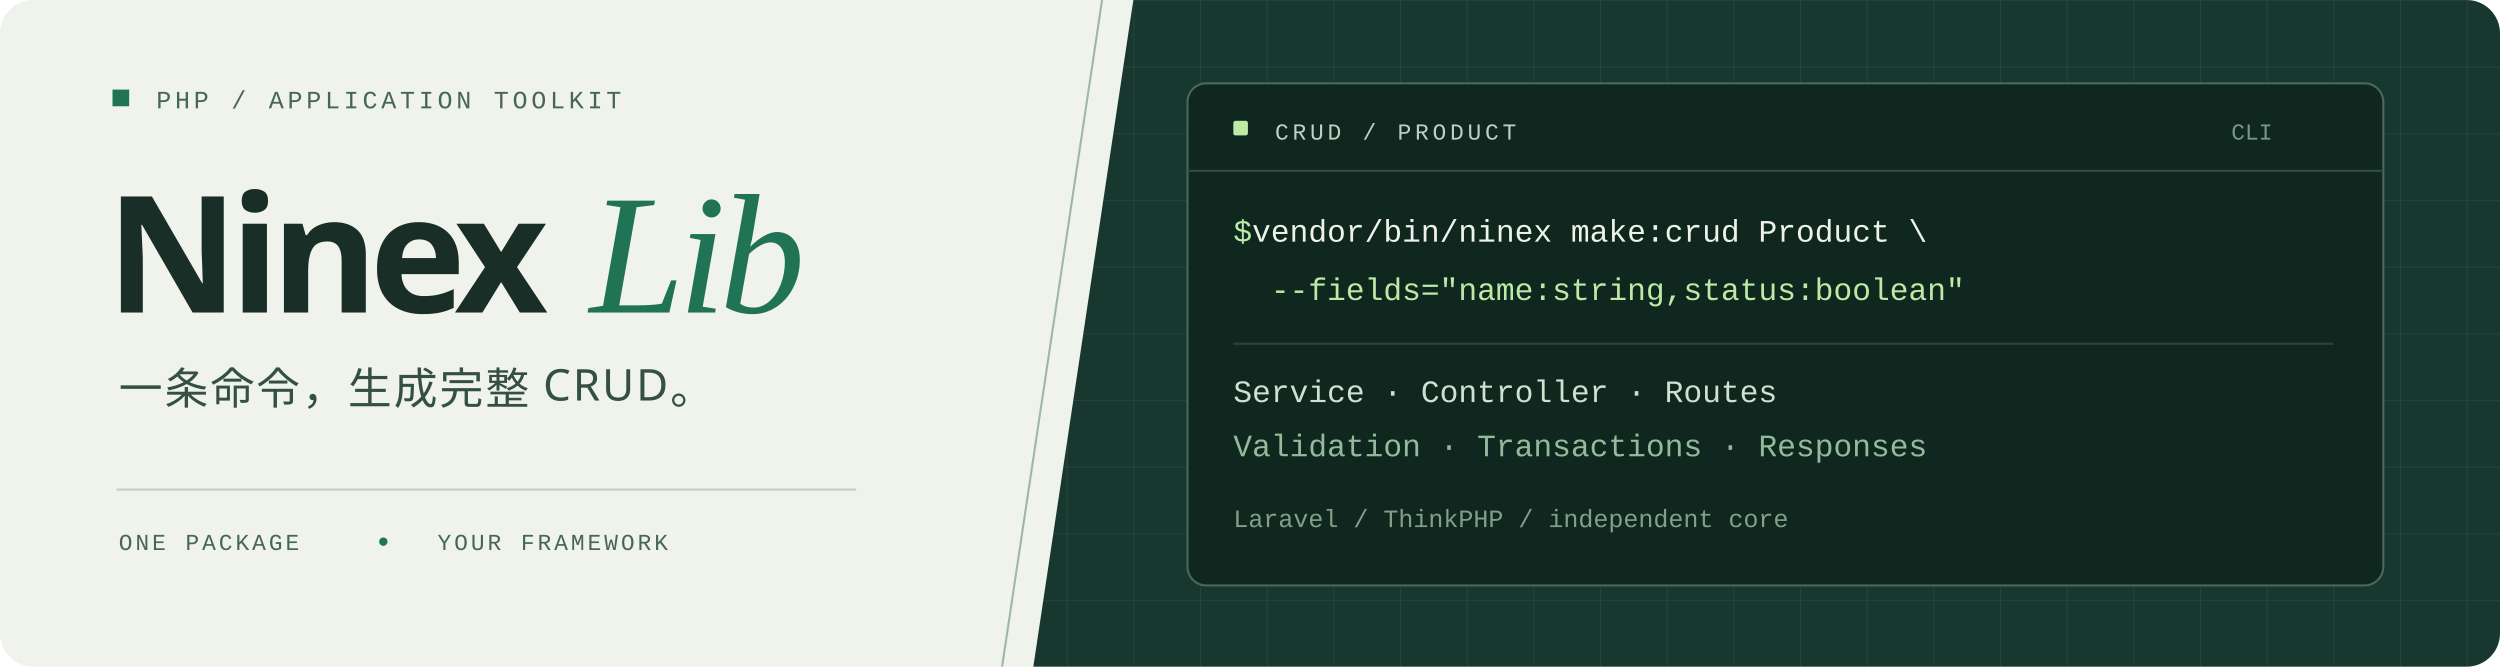
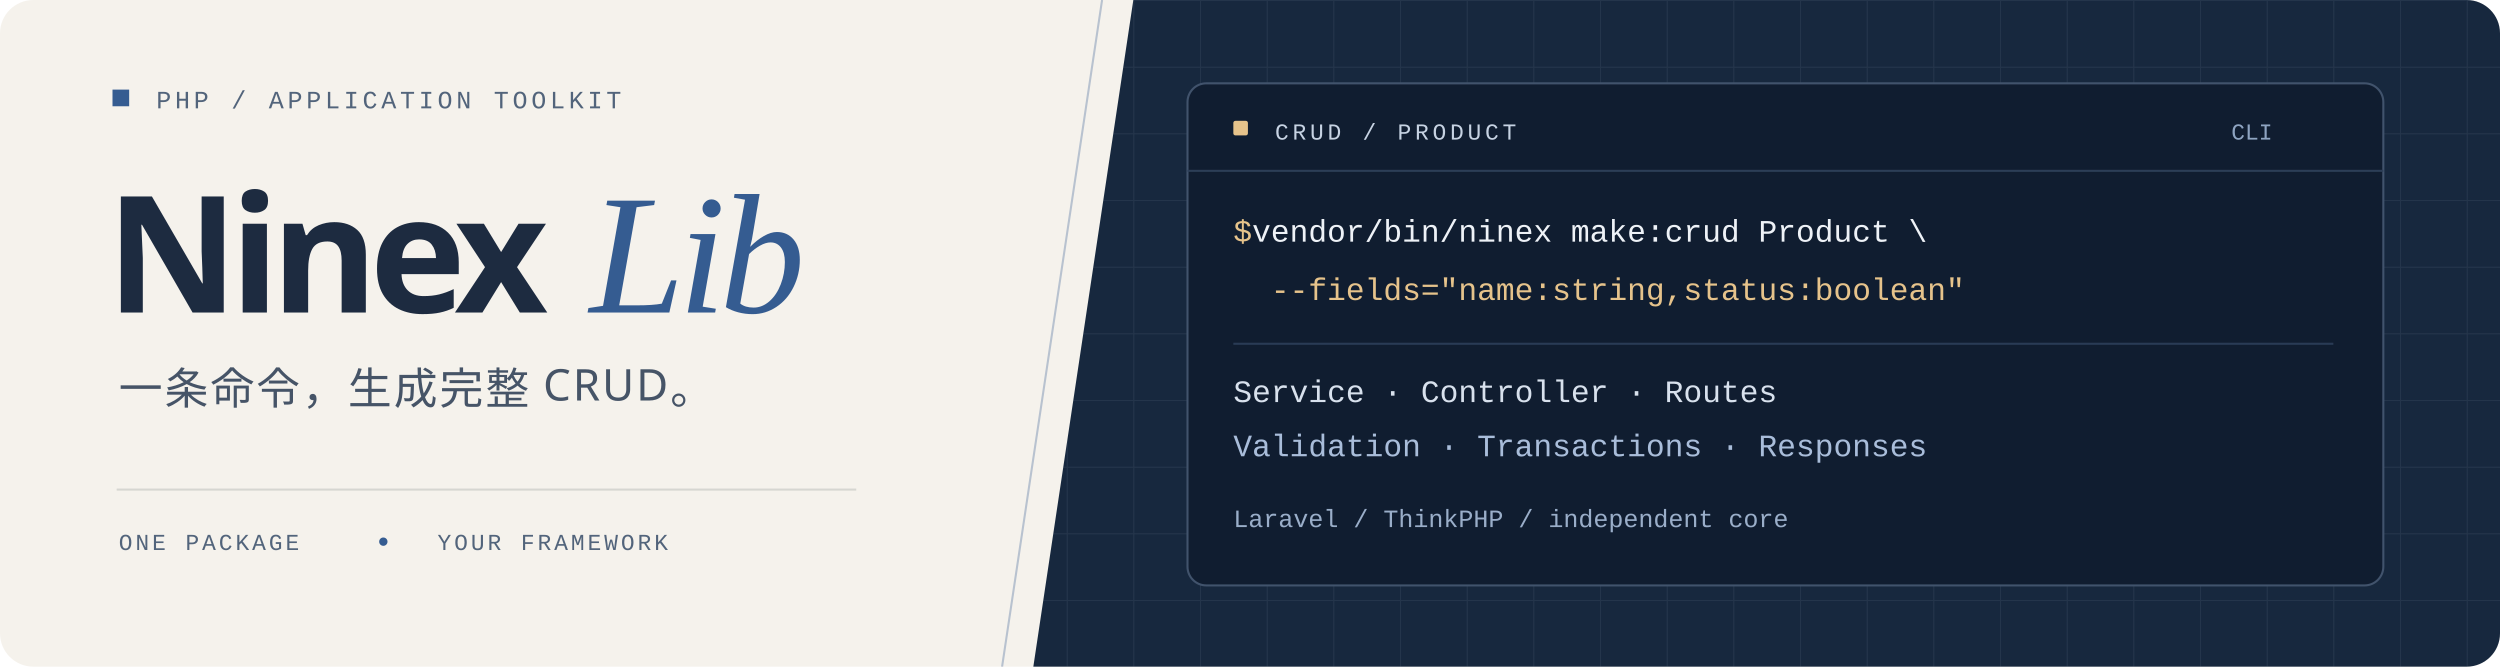
<svg xmlns="http://www.w3.org/2000/svg" width="1200" height="320" viewBox="0 0 1200 320" role="img" aria-labelledby="title desc">
  <defs>
    <pattern id="grid" width="32" height="32" patternUnits="userSpaceOnUse">
-       <path d="M32 0H0V32" fill="none" stroke="#d5efe3" stroke-opacity=".07" />
+       <path d="M32 0H0V32" fill="none" stroke="#dde7f4" stroke-opacity=".07" />
    </pattern>
    <clipPath id="bounds">
      <rect width="1200" height="320" rx="16" />
    </clipPath>
  </defs>
  <g clip-path="url(#bounds)">
-     <rect width="1200" height="320" fill="#eff3eb" />
-     <path d="M544 0H1200V320H496Z" fill="#18372f" />
+     <rect width="1200" height="320" fill="#f5f2ec" />
+     <path d="M544 0H1200V320H496Z" fill="#17283e" />
    <path d="M544 0H1200V320H496Z" fill="url(#grid)" />
-     <path d="M529 0L481 320" stroke="#9cb8a2" stroke-width="1" />
-     <rect x="54" y="43" width="8" height="8" fill="#207354" />
-     <text x="75" y="52" fill="#466657" font-family="Consolas, 'Liberation Mono', monospace" font-size="12" letter-spacing="1.8">PHP / APPLICATION TOOLKIT</text>
-     <text x="51" y="150" fill="#182e27" font-family="'Avenir Next', 'Trebuchet MS', sans-serif" font-size="78" font-weight="800" letter-spacing="-4">Ninex</text>
-     <text x="283" y="150" fill="#207354" font-family="Georgia, 'Times New Roman', serif" font-size="82" font-style="italic" letter-spacing="-3">Lib</text>
-     <text x="57" y="194" fill="#344f43" font-family="'PingFang SC', 'Microsoft YaHei', sans-serif" font-size="21" letter-spacing="1">一条命令，生成完整 CRUD。</text>
-     <path d="M56 235H411" stroke="#c4d0c0" />
-     <g fill="#466657" font-family="Consolas, 'Liberation Mono', monospace" font-size="11" letter-spacing="1.4">
+     <path d="M529 0L481 320" stroke="#b8c2cf" stroke-width="1" />
+     <rect x="54" y="43" width="8" height="8" fill="#355c91" />
+     <text x="75" y="52" fill="#52647b" font-family="Consolas, 'Liberation Mono', monospace" font-size="12" letter-spacing="1.8">PHP / APPLICATION TOOLKIT</text>
+     <text x="51" y="150" fill="#1d2b40" font-family="'Avenir Next', 'Trebuchet MS', sans-serif" font-size="78" font-weight="800" letter-spacing="-4">Ninex</text>
+     <text x="283" y="150" fill="#355c91" font-family="Georgia, 'Times New Roman', serif" font-size="82" font-style="italic" letter-spacing="-3">Lib</text>
+     <text x="57" y="194" fill="#465467" font-family="'PingFang SC', 'Microsoft YaHei', sans-serif" font-size="21" letter-spacing="1">一条命令，生成完整 CRUD。</text>
+     <path d="M56 235H411" stroke="#d6d6d1" />
+     <g fill="#52647b" font-family="Consolas, 'Liberation Mono', monospace" font-size="11" letter-spacing="1.4">
      <text x="57" y="264">ONE PACKAGE</text>
      <text x="210" y="264">YOUR FRAMEWORK</text>
    </g>
-     <circle cx="184" cy="260" r="2" fill="#207354" />
-     <rect x="570" y="40" width="574" height="241" rx="9" fill="#10271f" stroke="#4a695a" />
-     <path d="M570 82H1144" stroke="#314e40" />
-     <rect x="592" y="58" width="7" height="7" rx="1" fill="#bceaa4" />
-     <text x="612" y="67" fill="#bed2c3" font-family="Consolas, 'Liberation Mono', monospace" font-size="11" letter-spacing="1.8">CRUD / PRODUCT</text>
-     <text x="1071" y="67" fill="#759985" font-family="Consolas, 'Liberation Mono', monospace" font-size="11">CLI</text>
+     <circle cx="184" cy="260" r="2" fill="#355c91" />
+     <rect x="570" y="40" width="574" height="241" rx="9" fill="#101d30" stroke="#41536c" />
+     <path d="M570 82H1144" stroke="#2c3e57" />
+     <rect x="592" y="58" width="7" height="7" rx="1" fill="#e6c38b" />
+     <text x="612" y="67" fill="#c7d3e3" font-family="Consolas, 'Liberation Mono', monospace" font-size="11" letter-spacing="1.8">CRUD / PRODUCT</text>
+     <text x="1071" y="67" fill="#8ea4c1" font-family="Consolas, 'Liberation Mono', monospace" font-size="11">CLI</text>
    <g font-family="Consolas, 'Liberation Mono', monospace" font-size="15">
-       <text x="592" y="116" fill="#edf3e8">
-         <tspan fill="#bceaa4">$ </tspan>vendor/bin/ninex make:crud Product \</text>
-       <text x="610" y="144" fill="#bceaa4">--fields="name:string,status:boolean"</text>
-       <path d="M592 165H1120" stroke="#294536" />
-       <text x="592" y="193" fill="#d1e0d0">Service · Controller · Routes</text>
-       <text x="592" y="219" fill="#92ba9b">Validation · Transactions · Responses</text>
-       <text x="592" y="253" fill="#829f88" font-size="12">Laravel / ThinkPHP / independent core</text>
+       <text x="592" y="116" fill="#eef2f7">
+         <tspan fill="#e6c38b">$ </tspan>vendor/bin/ninex make:crud Product \</text>
+       <text x="610" y="144" fill="#e6c38b">--fields="name:string,status:boolean"</text>
+       <path d="M592 165H1120" stroke="#293b55" />
+       <text x="592" y="193" fill="#d8e1ed">Service · Controller · Routes</text>
+       <text x="592" y="219" fill="#a9bdda">Validation · Transactions · Responses</text>
+       <text x="592" y="253" fill="#9aaec9" font-size="12">Laravel / ThinkPHP / independent core</text>
    </g>
  </g>
</svg>
